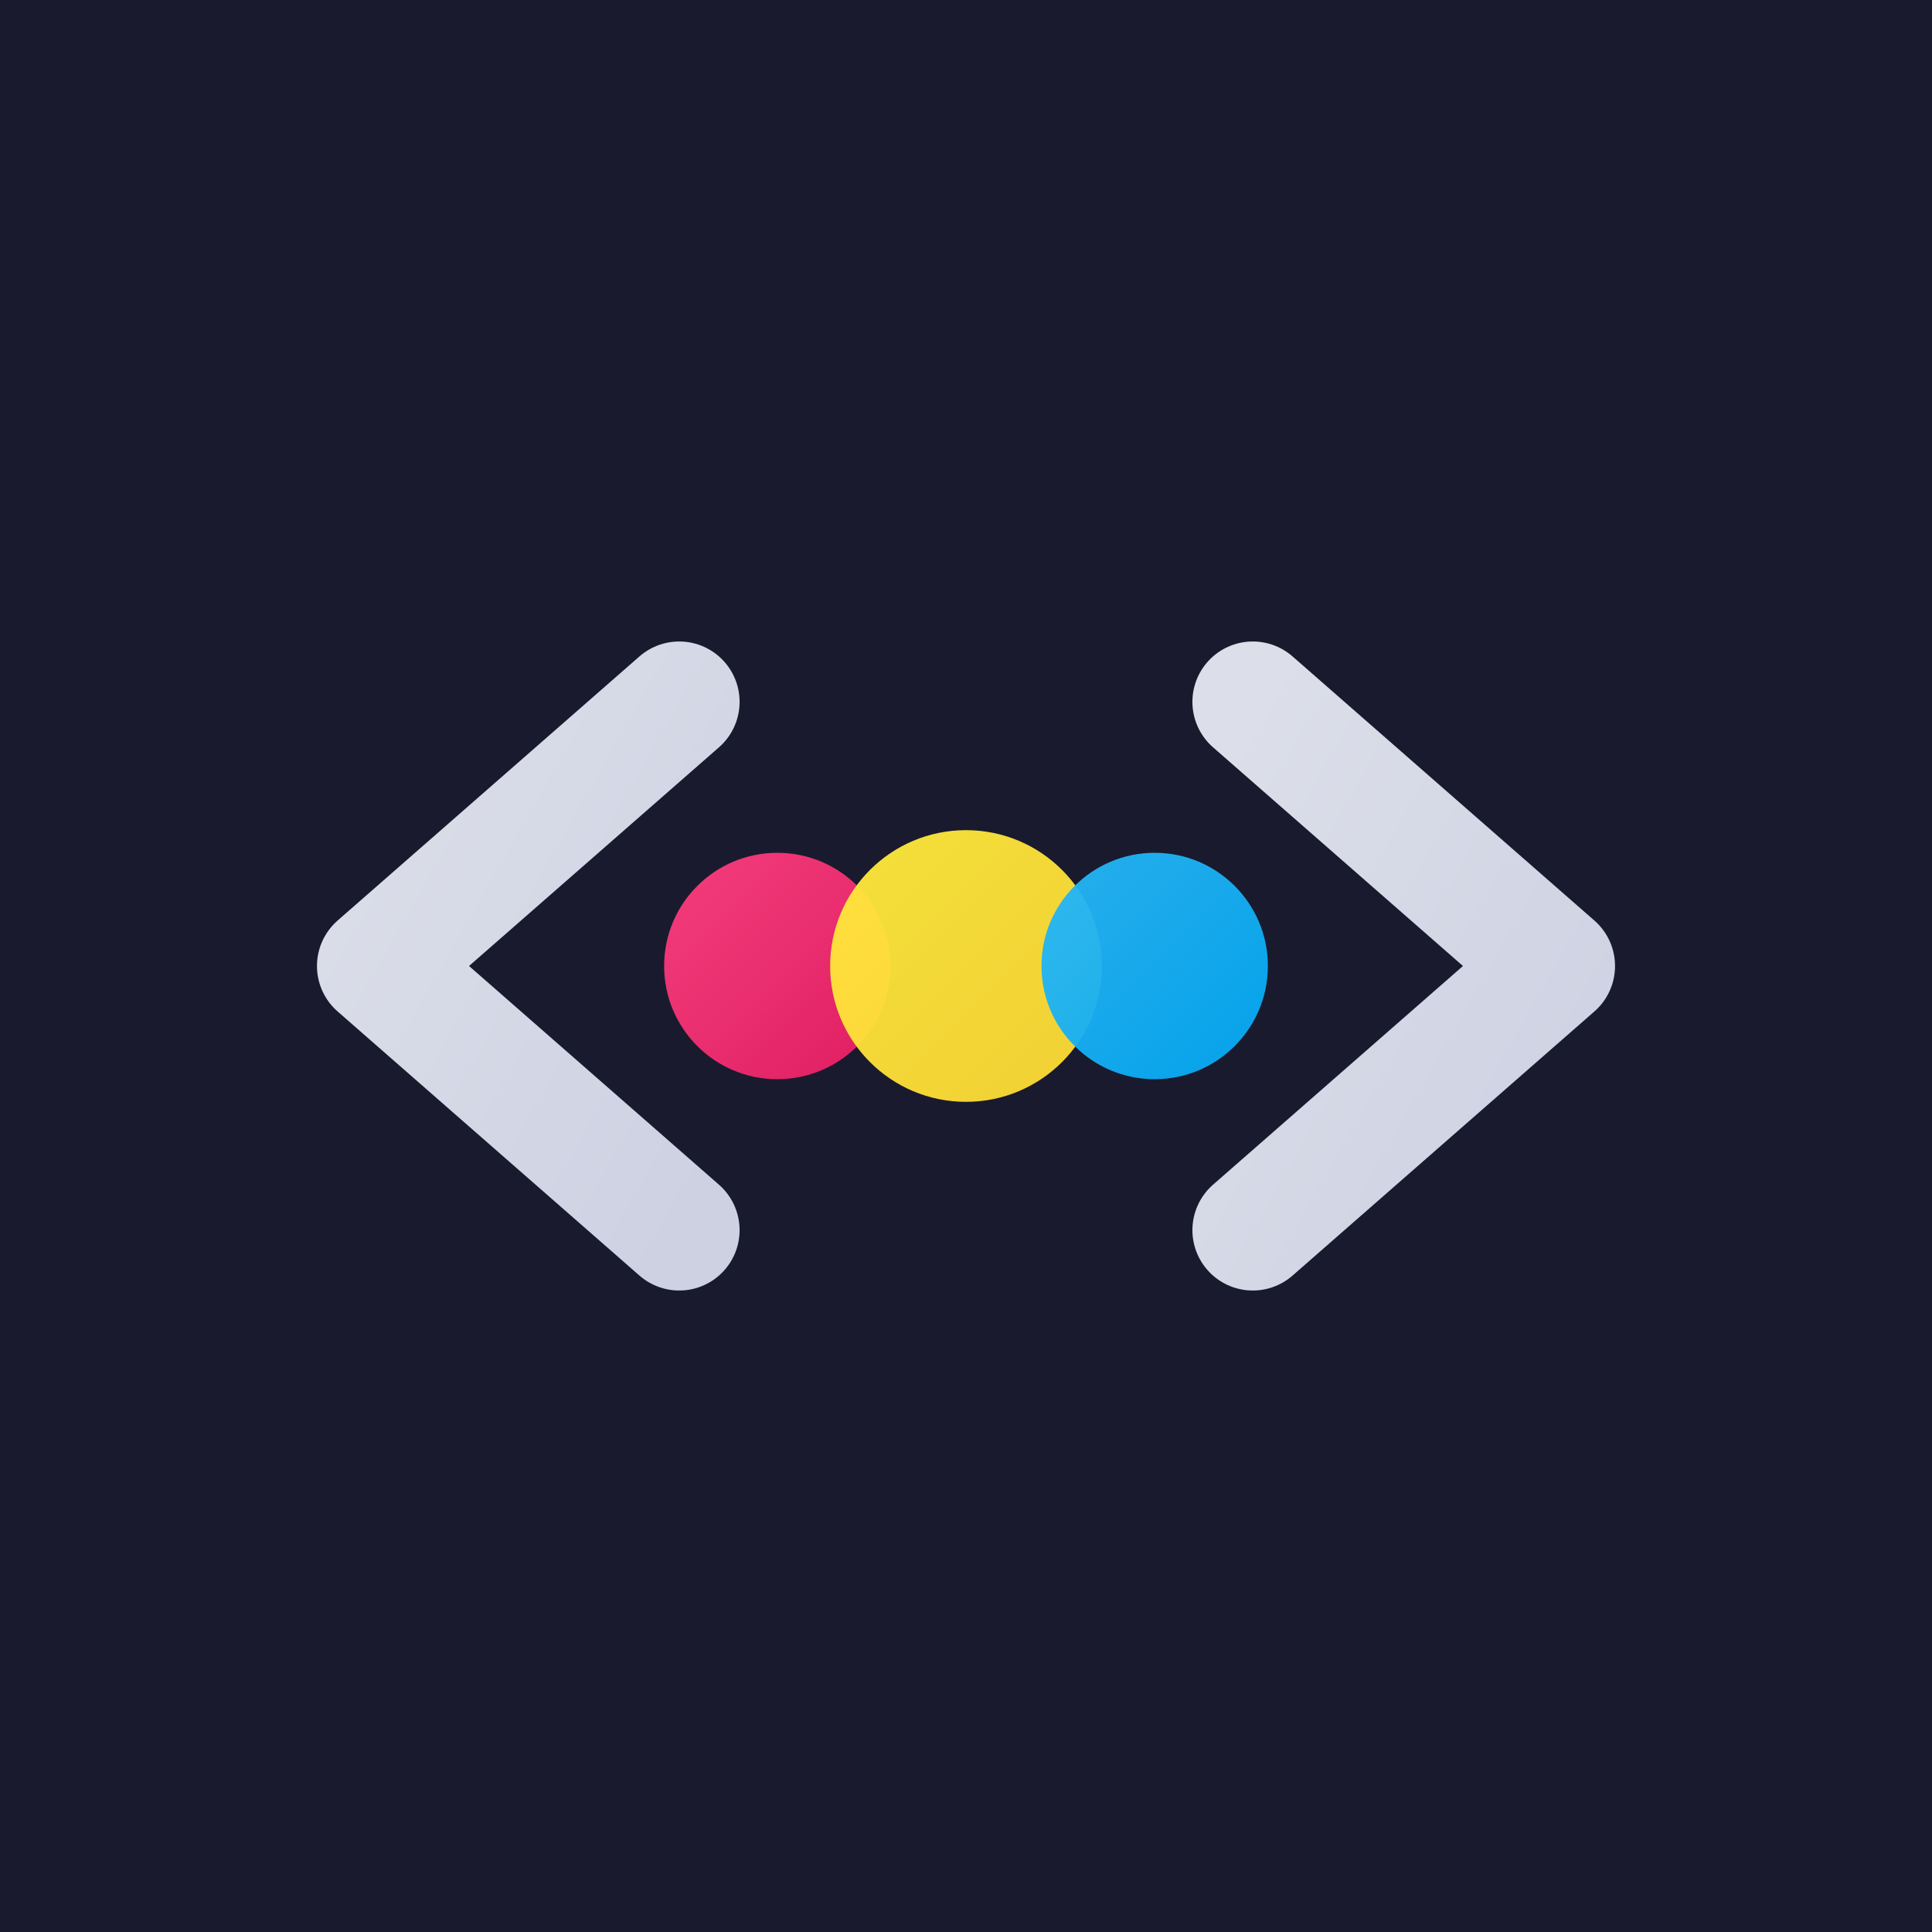
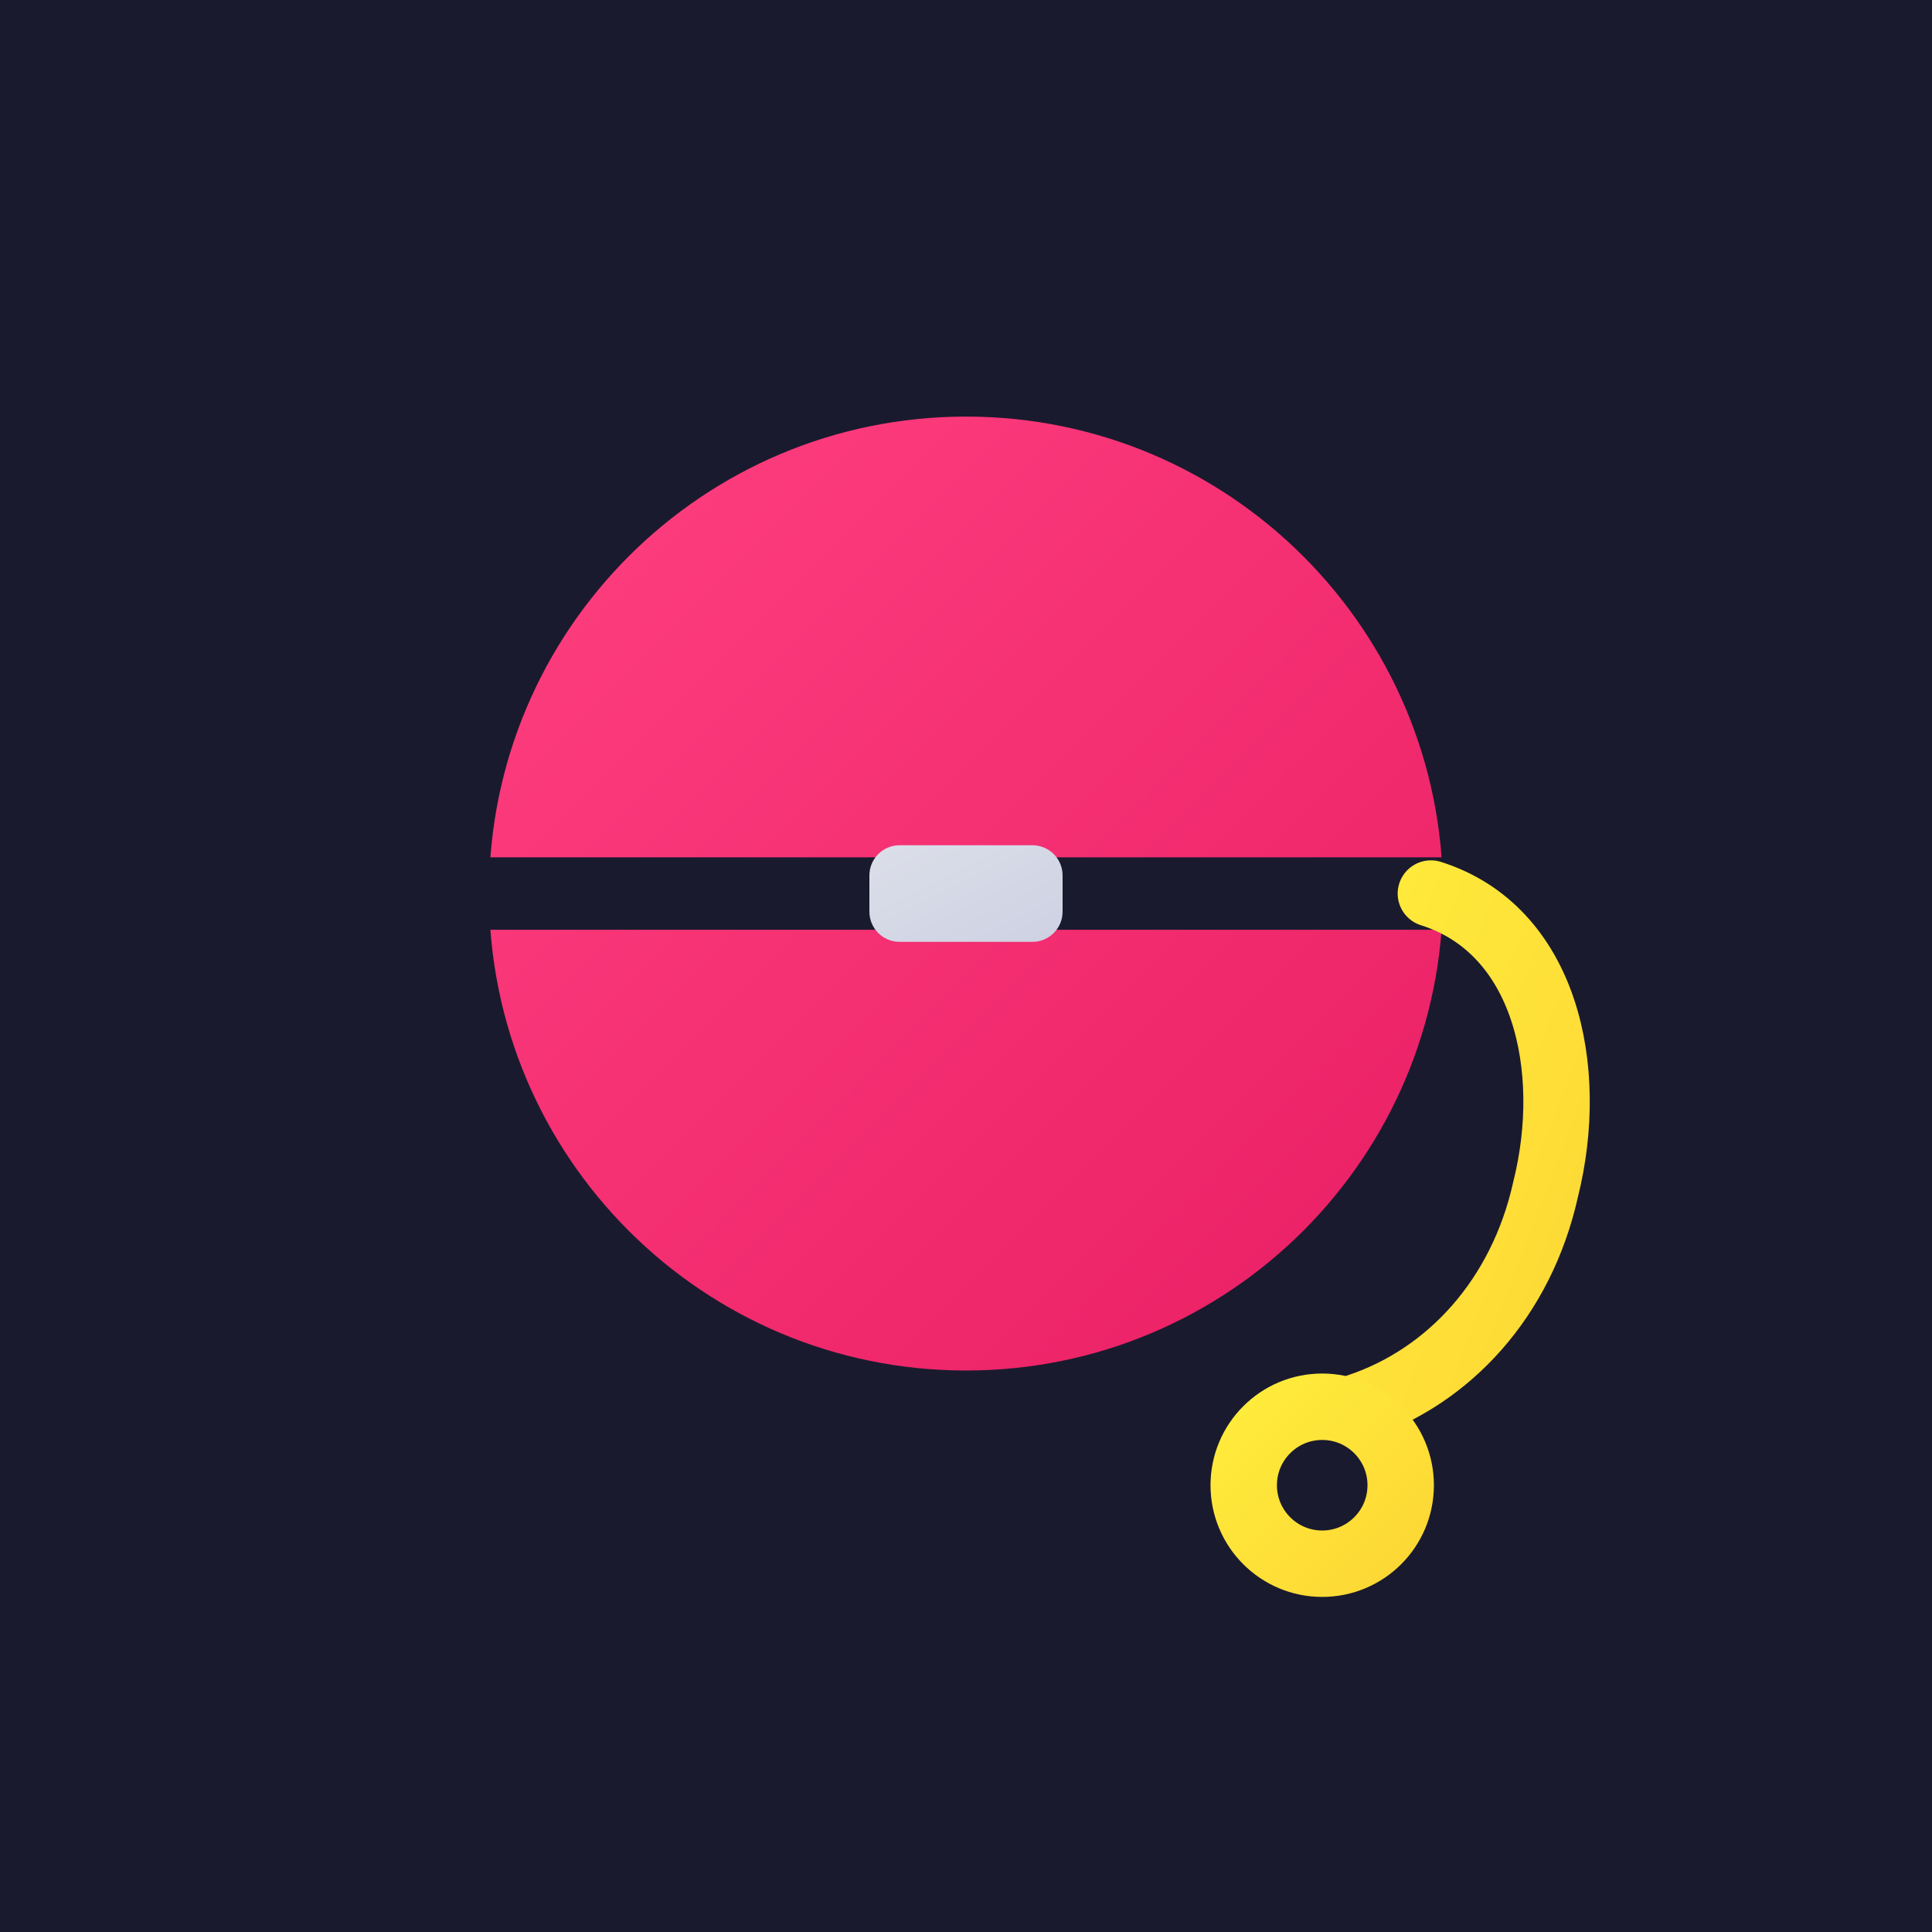
<svg xmlns="http://www.w3.org/2000/svg" viewBox="0 0 512 512">
  <defs>
-     <linearGradient id="code" x1="0%" y1="0%" x2="100%" y2="100%">
+     <linearGradient id="disc" x1="0%" y1="0%" x2="100%" y2="100%">
+       <stop offset="0%" style="stop-color:#ff4081" />
+       <stop offset="100%" style="stop-color:#e91e63" />
+     </linearGradient>
+     <linearGradient id="string" x1="0%" y1="0%" x2="100%" y2="100%">
+       <stop offset="0%" style="stop-color:#ffeb3b" />
+       <stop offset="100%" style="stop-color:#fdd835" />
+     </linearGradient>
+     <linearGradient id="axle" x1="0%" y1="0%" x2="100%" y2="100%">
      <stop offset="0%" style="stop-color:#dcdfe9" />
      <stop offset="100%" style="stop-color:#cdd1e2" />
    </linearGradient>
-     <linearGradient id="bubble1" x1="0%" y1="0%" x2="100%" y2="100%">
-       <stop offset="0%" style="stop-color:#ff4081" />
-       <stop offset="100%" style="stop-color:#e91e63" />
-     </linearGradient>
-     <linearGradient id="bubble2" x1="0%" y1="0%" x2="100%" y2="100%">
-       <stop offset="0%" style="stop-color:#ffeb3b" />
-       <stop offset="100%" style="stop-color:#fdd835" />
-     </linearGradient>
-     <linearGradient id="bubble3" x1="0%" y1="0%" x2="100%" y2="100%">
-       <stop offset="0%" style="stop-color:#29b6f6" />
-       <stop offset="100%" style="stop-color:#03a9f4" />
-     </linearGradient>
  </defs>
  <rect x="0" y="0" width="512" height="512" fill="#1a1a2e" />
-   <polyline points="180,186 100,256 180,326" fill="none" stroke="url(#code)" stroke-width="32" stroke-linecap="round" stroke-linejoin="round" />
-   <polyline points="332,186 412,256 332,326" fill="none" stroke="url(#code)" stroke-width="32" stroke-linecap="round" stroke-linejoin="round" />
-   <circle cx="206" cy="256" r="30" fill="url(#bubble1)" opacity="0.95" />
-   <circle cx="256" cy="256" r="36" fill="url(#bubble2)" opacity="0.95" />
-   <circle cx="306" cy="256" r="30" fill="url(#bubble3)" opacity="0.95" />
+   <g transform="translate(51.2 51.2) scale(0.8)">
+     <circle cx="256" cy="232" r="158" fill="url(#disc)" />
+     <rect x="94" y="220" width="324" height="24" fill="#1a1a2e" />
+     <rect x="224" y="216" width="64" height="32" rx="10" fill="url(#axle)" />
+     <path d="M 410 232 C 448 244 458 290 448 330 C 440 366 416 392 386 402" fill="none" stroke="url(#string)" stroke-width="22" stroke-linecap="round" />
+     <circle cx="374" cy="428" r="26" fill="none" stroke="url(#string)" stroke-width="22" />
+   </g>
</svg>
